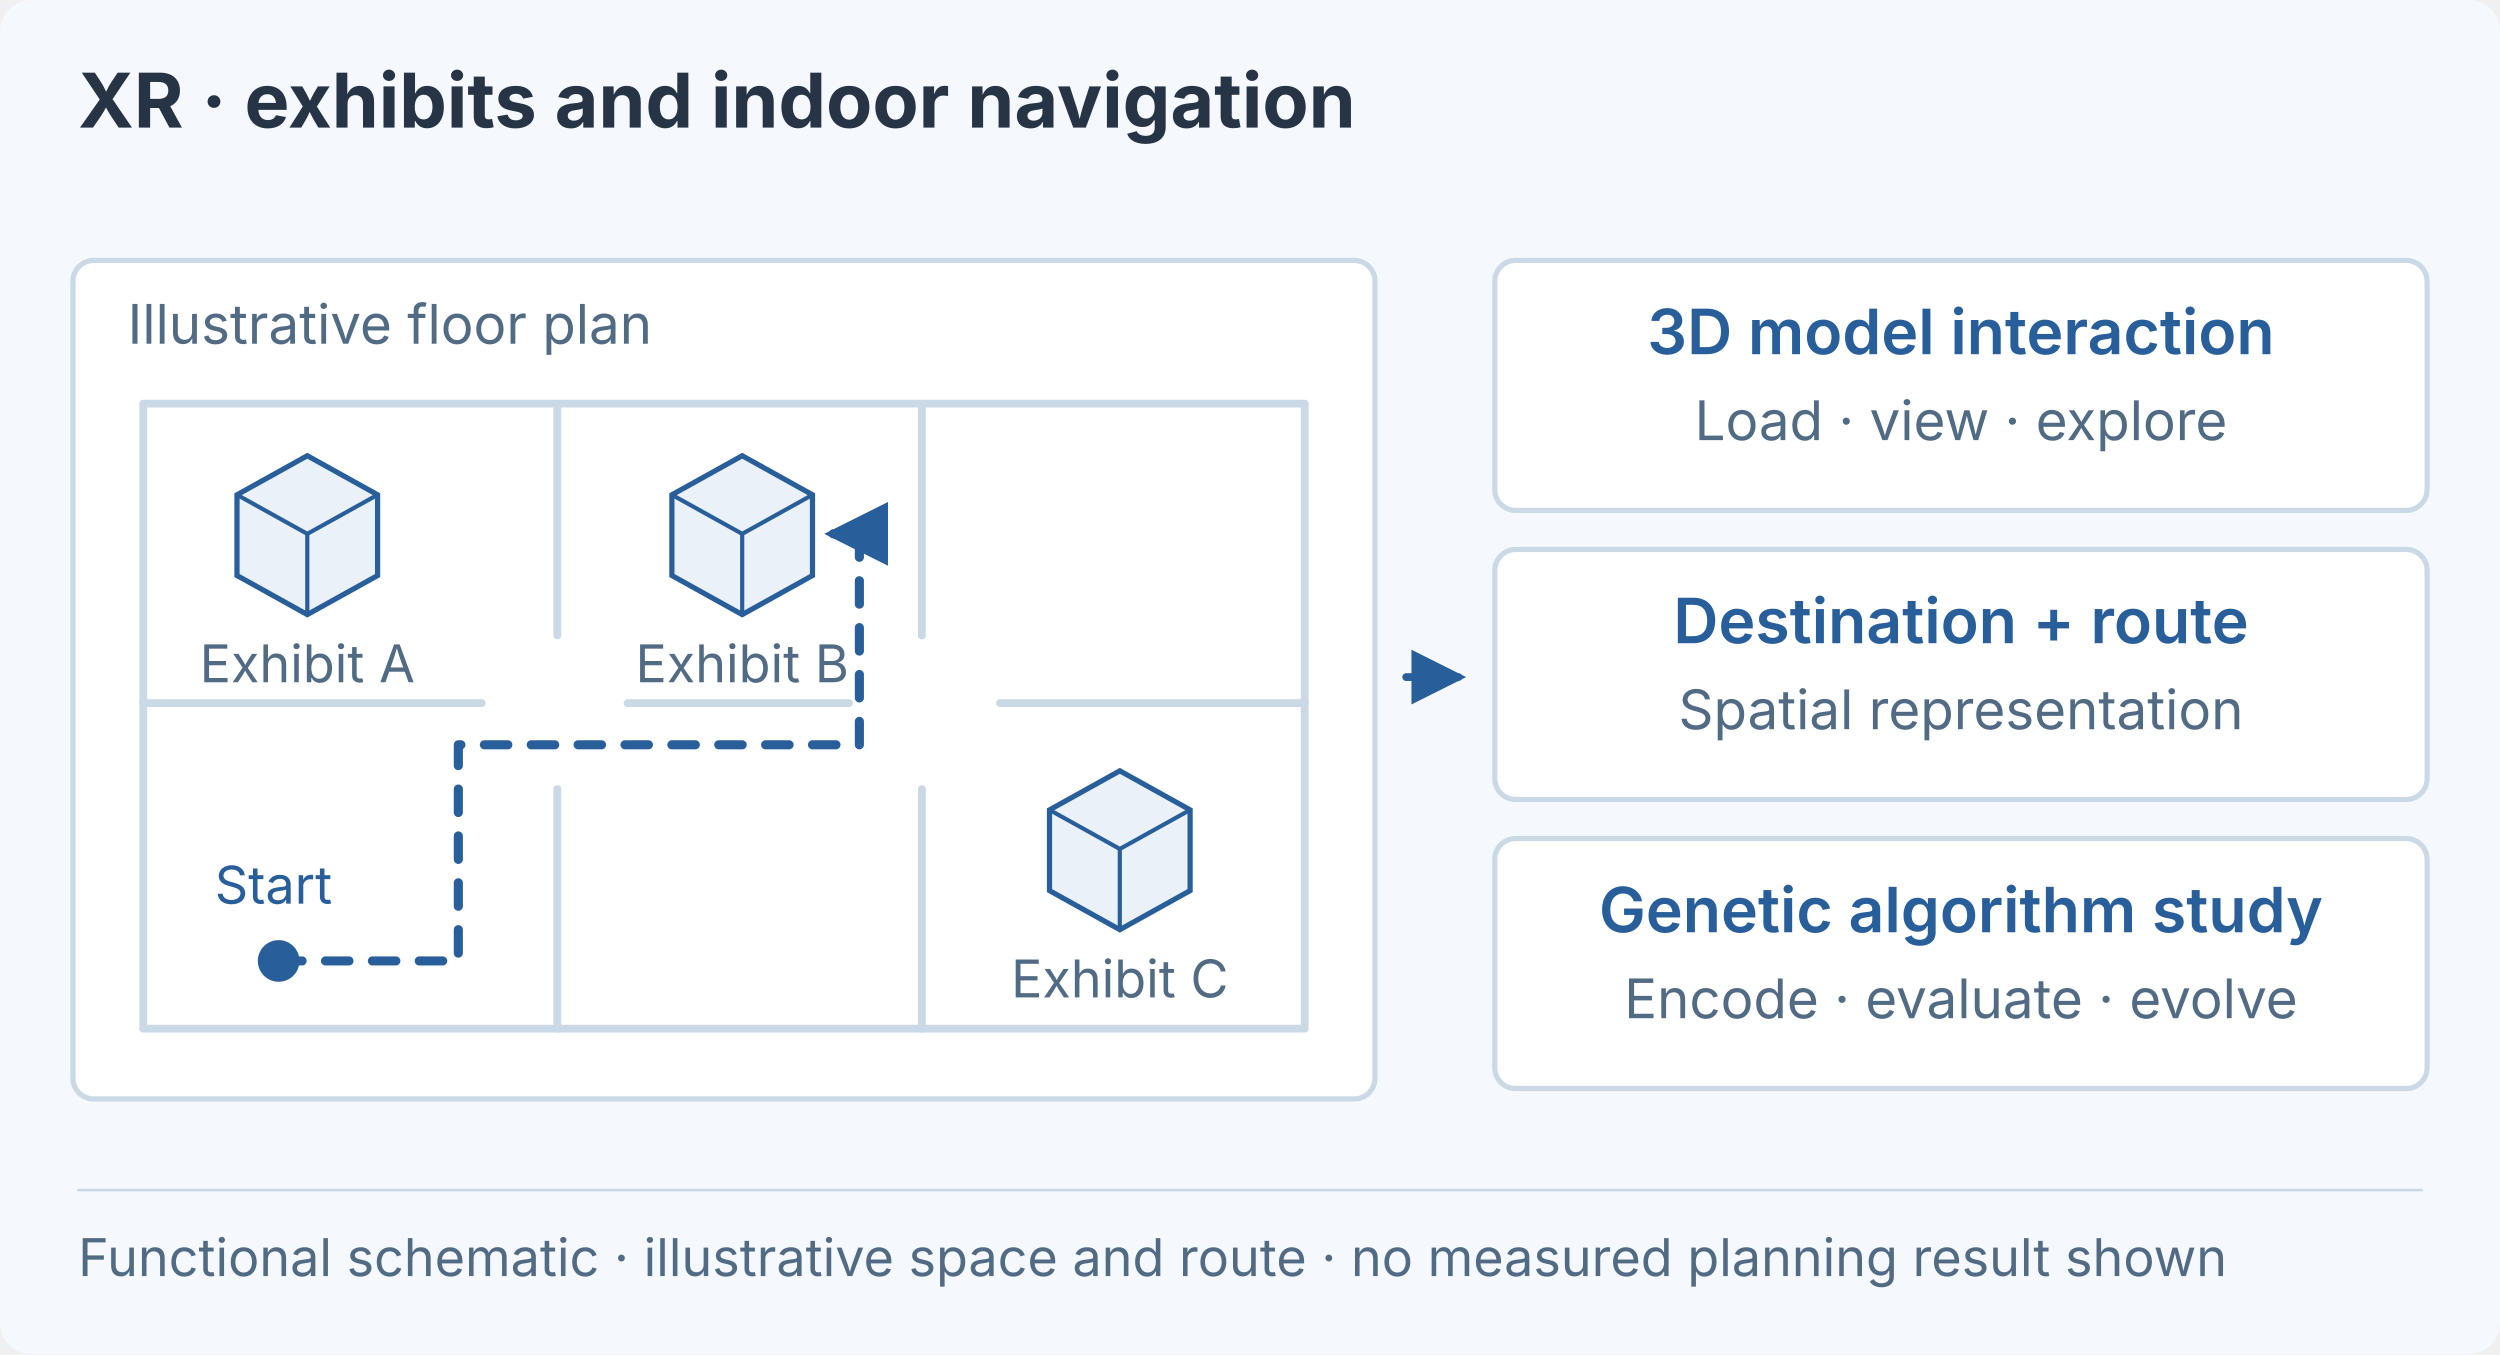
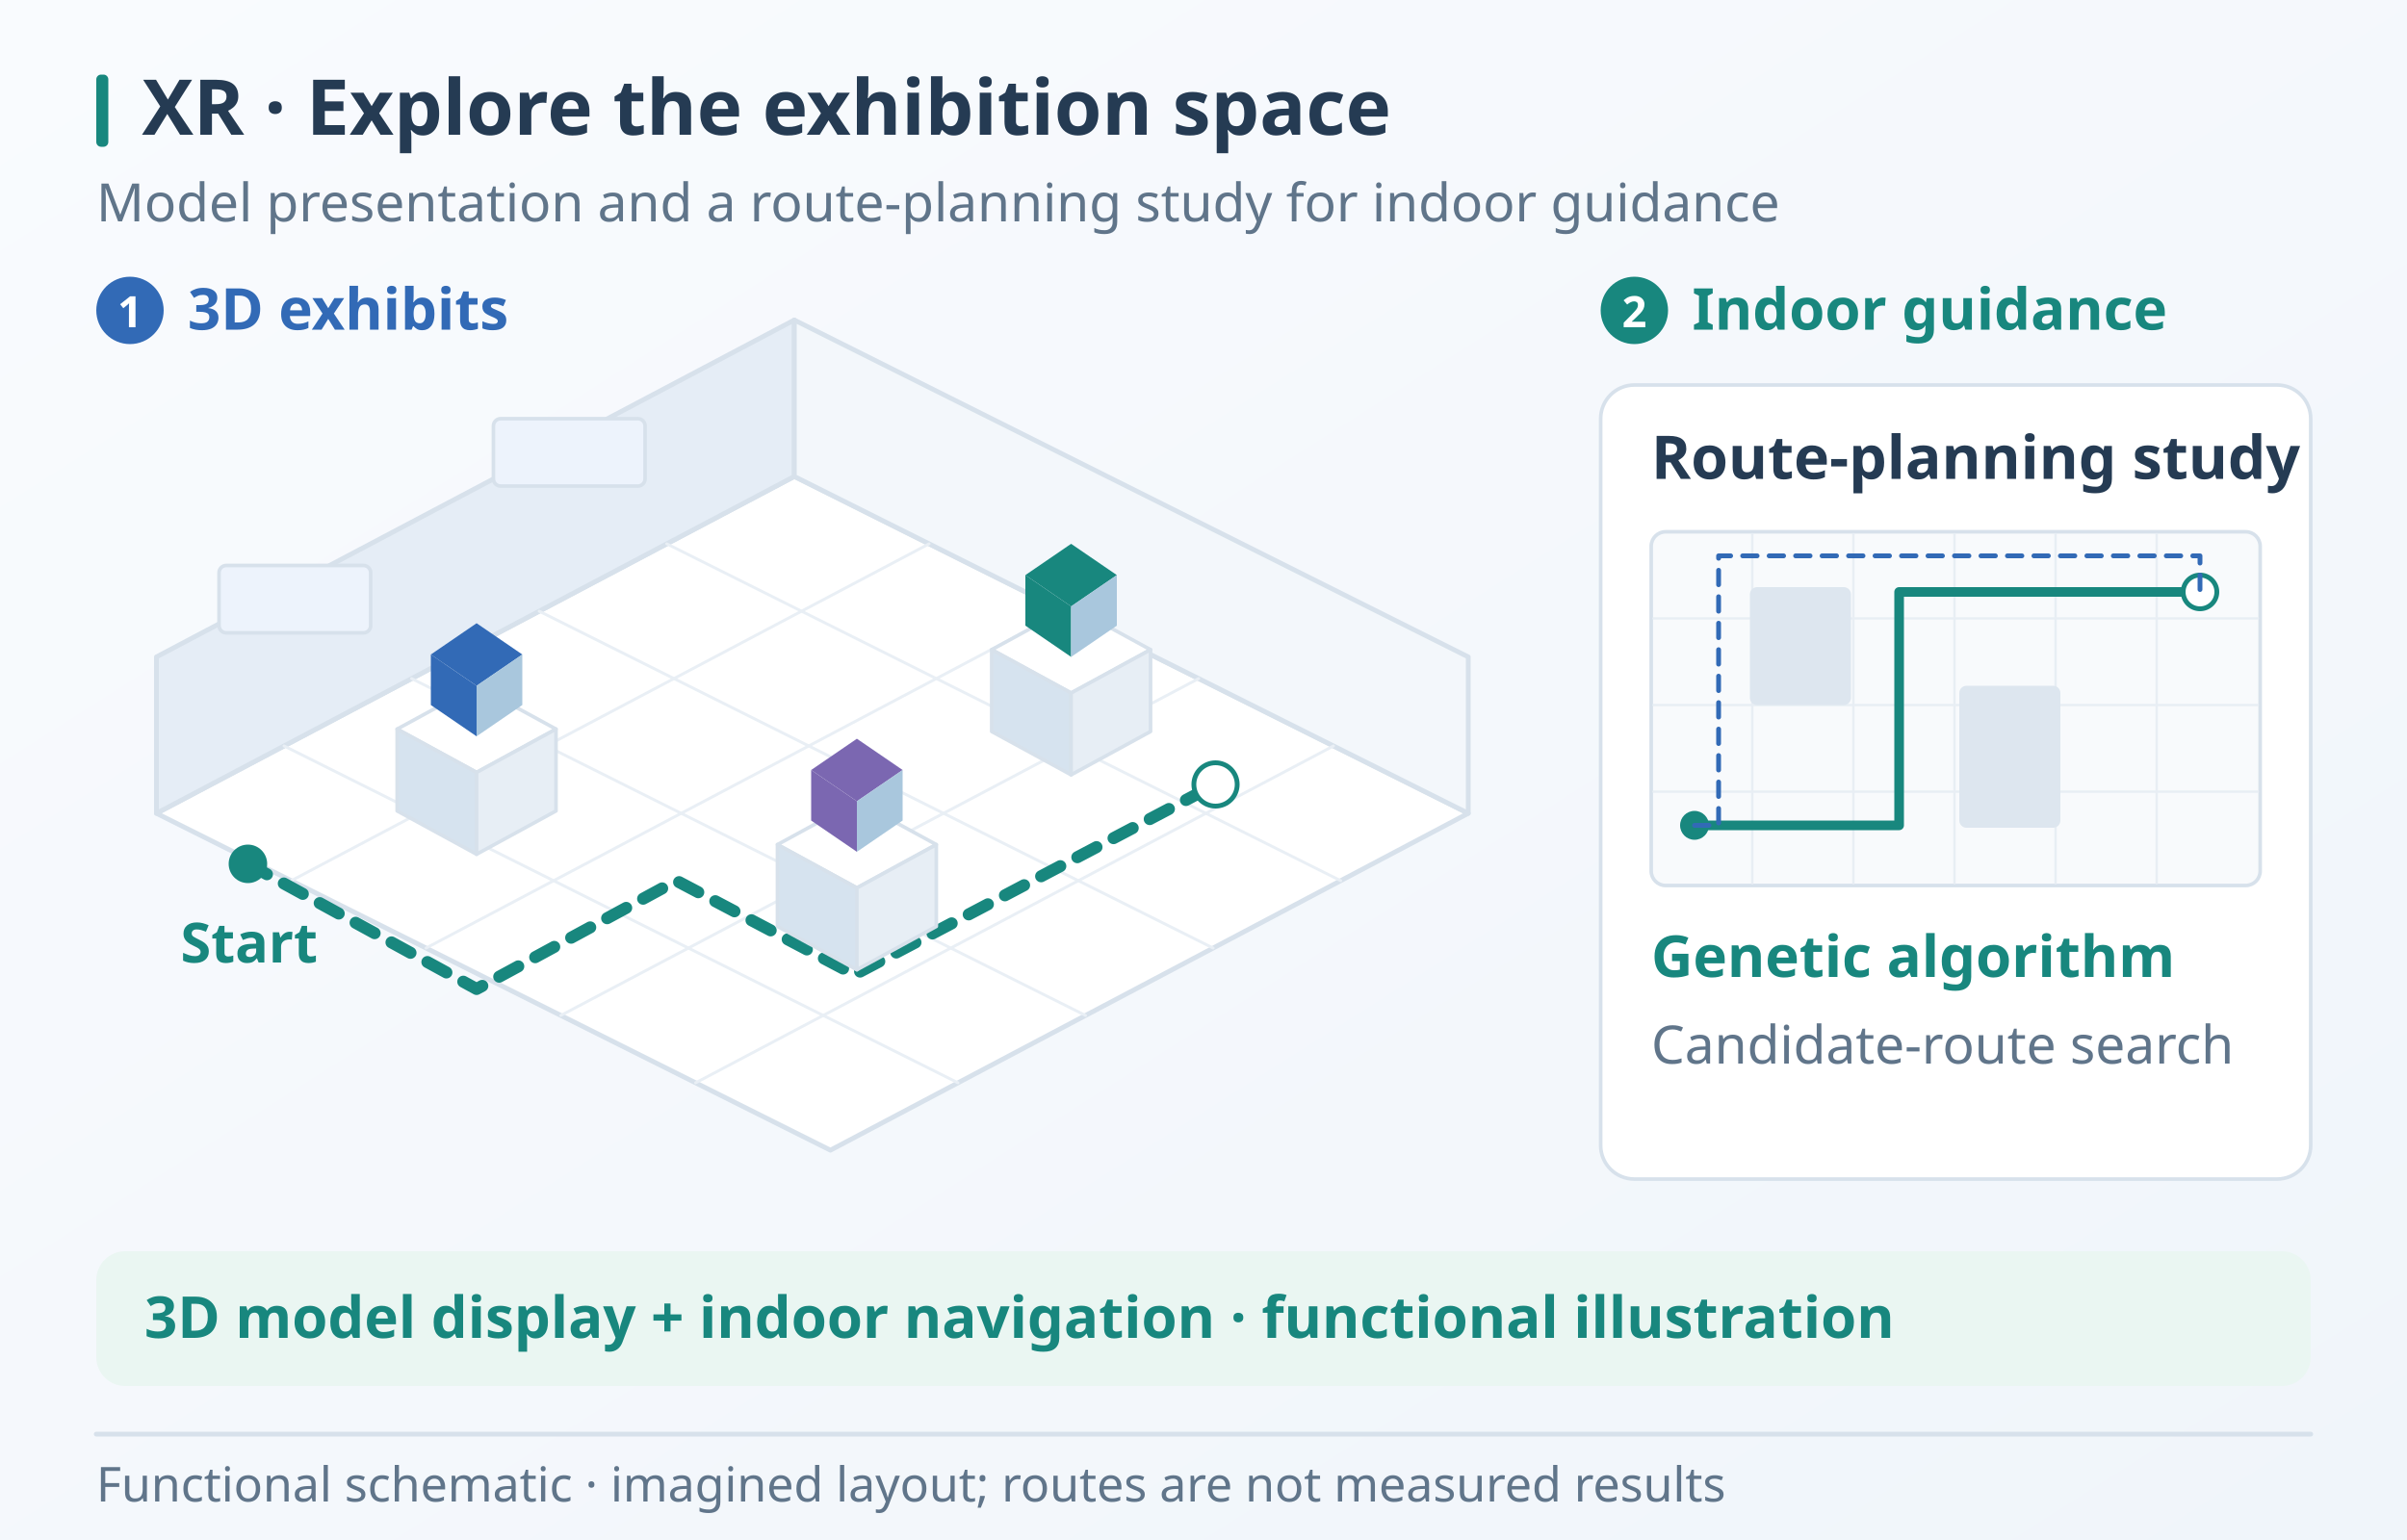
- <svg xmlns="http://www.w3.org/2000/svg" width="960" height="520" viewBox="0 0 960 520" role="img" aria-labelledby="title desc" lang="en">
+ <svg xmlns="http://www.w3.org/2000/svg" width="1000" height="640" viewBox="0 0 1000 640" role="img" aria-labelledby="title desc" lang="en">
  <defs>
-     <marker id="arrow" markerWidth="7" markerHeight="7" refX="6" refY="3.5" orient="auto">
-       <path d="M0,0 L7,3.5 L0,7 Z" fill="#285e99" />
+     <marker id="arrow" markerWidth="7" markerHeight="7" refX="6" refY="3.5" orient="auto-start-reverse">
+       <path d="M1 1 L6 3.5 L1 6" fill="none" stroke="context-stroke" stroke-width="1.5" stroke-linecap="round" stroke-linejoin="round" />
    </marker>
+     <linearGradient id="bg" x2="1" y2="1">
+       <stop stop-color="#f9fbfe" />
+       <stop offset="1" stop-color="#f0f5fa" />
+     </linearGradient>
  </defs>
-   <rect width="960" height="520" rx="12" fill="#f5f8fc" />
-   <g font-family="Inter, Segoe UI, Microsoft YaHei, PingFang SC, Noto Sans CJK SC, sans-serif">
-     <text x="30" y="49" font-size="29" font-weight="650" fill="#263445" text-anchor="start">XR · exhibits and indoor navigation</text>
-     <rect x="28" y="100" width="500" height="322" rx="8" fill="#ffffff" stroke="#cbd8e6" stroke-width="2" />
-     <text x="49" y="132" font-size="21" font-weight="400" fill="#526b84" text-anchor="start">Illustrative floor plan</text>
-     <path d="M55 155 H501 V395 H55 Z" fill="none" stroke="#cbd8e6" stroke-width="3" stroke-linecap="round" stroke-linejoin="round" />
-     <path d="M55 270 H185 M241 270 H326 M384 270 H501" fill="none" stroke="#cbd8e6" stroke-width="3" stroke-linecap="round" stroke-linejoin="round" />
-     <path d="M214 155 V244 M354 155 V244 M214 303 V395 M354 303 V395" fill="none" stroke="#cbd8e6" stroke-width="3" stroke-linecap="round" stroke-linejoin="round" />
-     <path d="M118 175 l27 15 v31 l-27 15 l-27 -15 v-31 Z" fill="#eaf1f9" stroke="#285e99" stroke-width="2" />
-     <path d="M91 190 L118 205 L145 190 M118 205 V236" fill="none" stroke="#285e99" stroke-width="1.6" stroke-linecap="round" stroke-linejoin="round" />
-     <text x="118" y="262" font-size="20" font-weight="400" fill="#526b84" text-anchor="middle">Exhibit A</text>
-     <path d="M285 175 l27 15 v31 l-27 15 l-27 -15 v-31 Z" fill="#eaf1f9" stroke="#285e99" stroke-width="2" />
-     <path d="M258 190 L285 205 L312 190 M285 205 V236" fill="none" stroke="#285e99" stroke-width="1.6" stroke-linecap="round" stroke-linejoin="round" />
-     <text x="285" y="262" font-size="20" font-weight="400" fill="#526b84" text-anchor="middle">Exhibit B</text>
-     <path d="M430 296 l27 15 v31 l-27 15 l-27 -15 v-31 Z" fill="#eaf1f9" stroke="#285e99" stroke-width="2" />
-     <path d="M403 311 L430 326 L457 311 M430 326 V357" fill="none" stroke="#285e99" stroke-width="1.6" stroke-linecap="round" stroke-linejoin="round" />
-     <text x="430" y="383" font-size="20" font-weight="400" fill="#526b84" text-anchor="middle">Exhibit C</text>
-     <path d="M107 369 H176 V286 H330 V205 H320" fill="none" stroke="#285e99" stroke-width="3.5" stroke-linecap="round" stroke-linejoin="round" stroke-dasharray="9 9" marker-end="url(#arrow)" />
-     <circle cx="107" cy="369" r="8" fill="#285e99" stroke="none" stroke-width="2" />
-     <text x="105" y="347" font-size="20" font-weight="400" fill="#285e99" text-anchor="middle">Start</text>
-     <path d="M540 260 H560" fill="none" stroke="#285e99" stroke-width="3" stroke-linecap="round" stroke-linejoin="round" marker-end="url(#arrow)" />
-     <rect x="574" y="100" width="358" height="96" rx="8" fill="#ffffff" stroke="#cbd8e6" stroke-width="2" />
-     <text x="753" y="136" font-size="24" font-weight="600" fill="#285e99" text-anchor="middle">3D model interaction</text>
-     <text x="753" y="169" font-size="21" font-weight="400" fill="#526b84" text-anchor="middle">Load · view · explore</text>
-     <rect x="574" y="211" width="358" height="96" rx="8" fill="#ffffff" stroke="#cbd8e6" stroke-width="2" />
-     <text x="753" y="247" font-size="24" font-weight="600" fill="#285e99" text-anchor="middle">Destination + route</text>
-     <text x="753" y="280" font-size="21" font-weight="400" fill="#526b84" text-anchor="middle">Spatial representation</text>
-     <rect x="574" y="322" width="358" height="96" rx="8" fill="#ffffff" stroke="#cbd8e6" stroke-width="2" />
-     <text x="753" y="358" font-size="24" font-weight="600" fill="#285e99" text-anchor="middle">Genetic algorithm study</text>
-     <text x="753" y="391" font-size="21" font-weight="400" fill="#526b84" text-anchor="middle">Encode · evaluate · evolve</text>
-     <path d="M30 457 H930" fill="none" stroke="#cbd8e6" stroke-width="1" stroke-linecap="round" stroke-linejoin="round" />
-     <text x="30" y="490" font-size="20" font-weight="400" fill="#526b84" text-anchor="start">Functional schematic · illustrative space and route · no measured planning result shown</text>
+   <rect width="1000" height="640" fill="url(#bg)" />
+   <g font-family="Segoe UI, Microsoft YaHei, PingFang SC, sans-serif">
+     <rect x="40" y="31" width="5" height="30" rx="2" fill="#18877e" stroke="none" stroke-width="1.5" />
+     <text x="59" y="56" font-size="32" fill="#253b53" font-weight="650" text-anchor="start">XR · Explore the exhibition space</text>
+     <text x="40" y="92" font-size="22" fill="#60758a" font-weight="500" text-anchor="start">Model presentation and a route-planning study for indoor guidance</text>
+     <circle cx="54" cy="129" r="14" fill="#326ab6" stroke="none" stroke-width="2" />
+     <text x="54" y="136" font-size="18" fill="#fff" font-weight="650" text-anchor="middle">1</text>
+     <text x="78" y="137" font-size="24" fill="#326ab6" font-weight="650" text-anchor="start">3D exhibits</text>
+     <circle cx="679" cy="129" r="14" fill="#18877e" stroke="none" stroke-width="2" />
+     <text x="679" y="136" font-size="18" fill="#fff" font-weight="650" text-anchor="middle">2</text>
+     <text x="703" y="137" font-size="24" fill="#18877e" font-weight="650" text-anchor="start">Indoor guidance</text>
+     <polygon points="65,338 330,198 610,338 345,478" fill="#fff" stroke="#d7e1eb" stroke-width="2" stroke-linejoin="round" />
+     <polygon points="65,338 65,273 330,133 330,198" fill="#e5edf6" stroke="#d7e1eb" stroke-width="2" stroke-linejoin="round" />
+     <polygon points="330,133 610,273 610,338 330,198" fill="#f3f7fb" stroke="#d7e1eb" stroke-width="2" stroke-linejoin="round" />
+     <path d="M118 310 L398 450" fill="none" stroke="#e9eff5" stroke-width="1.2" stroke-linecap="round" stroke-linejoin="round" />
+     <path d="M121 366 L386 226" fill="none" stroke="#e9eff5" stroke-width="1.2" stroke-linecap="round" stroke-linejoin="round" />
+     <path d="M171 282 L451 422" fill="none" stroke="#e9eff5" stroke-width="1.2" stroke-linecap="round" stroke-linejoin="round" />
+     <path d="M177 394 L442 254" fill="none" stroke="#e9eff5" stroke-width="1.2" stroke-linecap="round" stroke-linejoin="round" />
+     <path d="M224 254 L504 394" fill="none" stroke="#e9eff5" stroke-width="1.2" stroke-linecap="round" stroke-linejoin="round" />
+     <path d="M233 422 L498 282" fill="none" stroke="#e9eff5" stroke-width="1.2" stroke-linecap="round" stroke-linejoin="round" />
+     <path d="M277 226 L557 366" fill="none" stroke="#e9eff5" stroke-width="1.2" stroke-linecap="round" stroke-linejoin="round" />
+     <path d="M289 450 L554 310" fill="none" stroke="#e9eff5" stroke-width="1.2" stroke-linecap="round" stroke-linejoin="round" />
+     <path d="M103 359 L198 411 L281 366 L355 405 L505 326" fill="none" stroke="#18877e" stroke-width="5" stroke-linecap="round" stroke-linejoin="round" stroke-dasharray="9 8" />
+     <circle cx="103" cy="359" r="8" fill="#18877e" stroke="none" stroke-width="2" />
+     <circle cx="505" cy="326" r="9" fill="#fff" stroke="#18877e" stroke-width="2" />
+     <text x="75" y="400" font-size="23" fill="#18877e" font-weight="600" text-anchor="start">Start</text>
+     <polygon points="165,303 198,285 231,303 198,321" fill="#fff" stroke="#d7e1eb" stroke-width="1.5" stroke-linejoin="round" />
+     <polygon points="165,303 198,321 198,355 165,337" fill="#d6e3ef" stroke="#d7e1eb" stroke-width="1.5" stroke-linejoin="round" />
+     <polygon points="198,321 231,303 231,337 198,355" fill="#e7eef5" stroke="#d7e1eb" stroke-width="1.5" stroke-linejoin="round" />
+     <polygon points="179,272 198,259 217,272 198,285" fill="#326ab6" stroke="none" stroke-width="1.5" stroke-linejoin="round" />
+     <polygon points="179,272 198,285 198,306 179,293" fill="#326ab6" stroke="none" stroke-width="1.5" stroke-linejoin="round" />
+     <polygon points="198,285 217,272 217,293 198,306" fill="#a9c7dd" stroke="none" stroke-width="1.5" stroke-linejoin="round" />
+     <polygon points="323,351 356,333 389,351 356,369" fill="#fff" stroke="#d7e1eb" stroke-width="1.5" stroke-linejoin="round" />
+     <polygon points="323,351 356,369 356,403 323,385" fill="#d6e3ef" stroke="#d7e1eb" stroke-width="1.5" stroke-linejoin="round" />
+     <polygon points="356,369 389,351 389,385 356,403" fill="#e7eef5" stroke="#d7e1eb" stroke-width="1.5" stroke-linejoin="round" />
+     <polygon points="337,320 356,307 375,320 356,333" fill="#7b67b1" stroke="none" stroke-width="1.5" stroke-linejoin="round" />
+     <polygon points="337,320 356,333 356,354 337,341" fill="#7b67b1" stroke="none" stroke-width="1.5" stroke-linejoin="round" />
+     <polygon points="356,333 375,320 375,341 356,354" fill="#a9c7dd" stroke="none" stroke-width="1.5" stroke-linejoin="round" />
+     <polygon points="412,270 445,252 478,270 445,288" fill="#fff" stroke="#d7e1eb" stroke-width="1.5" stroke-linejoin="round" />
+     <polygon points="412,270 445,288 445,322 412,304" fill="#d6e3ef" stroke="#d7e1eb" stroke-width="1.5" stroke-linejoin="round" />
+     <polygon points="445,288 478,270 478,304 445,322" fill="#e7eef5" stroke="#d7e1eb" stroke-width="1.5" stroke-linejoin="round" />
+     <polygon points="426,239 445,226 464,239 445,252" fill="#18877e" stroke="none" stroke-width="1.5" stroke-linejoin="round" />
+     <polygon points="426,239 445,252 445,273 426,260" fill="#18877e" stroke="none" stroke-width="1.5" stroke-linejoin="round" />
+     <polygon points="445,252 464,239 464,260 445,273" fill="#a9c7dd" stroke="none" stroke-width="1.5" stroke-linejoin="round" />
+     <rect x="91" y="235" width="63" height="28" rx="3" fill="#edf3fc" stroke="#d7e1eb" stroke-width="1.5" />
+     <rect x="205" y="174" width="63" height="28" rx="3" fill="#edf3fc" stroke="#d7e1eb" stroke-width="1.5" />
+     <rect x="665" y="160" width="295" height="330" rx="14" fill="#fff" stroke="#d7e1eb" stroke-width="1.5" />
+     <text x="686" y="199" font-size="25" fill="#253b53" font-weight="650" text-anchor="start">Route-planning study</text>
+     <rect x="686" y="221" width="253" height="147" rx="6" fill="#f8fafc" stroke="#d7e1eb" stroke-width="1.5" />
+     <path d="M728 222 V367" fill="none" stroke="#e8eef4" stroke-width="1" stroke-linecap="round" stroke-linejoin="round" />
+     <path d="M770 222 V367" fill="none" stroke="#e8eef4" stroke-width="1" stroke-linecap="round" stroke-linejoin="round" />
+     <path d="M812 222 V367" fill="none" stroke="#e8eef4" stroke-width="1" stroke-linecap="round" stroke-linejoin="round" />
+     <path d="M854 222 V367" fill="none" stroke="#e8eef4" stroke-width="1" stroke-linecap="round" stroke-linejoin="round" />
+     <path d="M896 222 V367" fill="none" stroke="#e8eef4" stroke-width="1" stroke-linecap="round" stroke-linejoin="round" />
+     <path d="M687 257 H938" fill="none" stroke="#e8eef4" stroke-width="1" stroke-linecap="round" stroke-linejoin="round" />
+     <path d="M687 293 H938" fill="none" stroke="#e8eef4" stroke-width="1" stroke-linecap="round" stroke-linejoin="round" />
+     <path d="M687 329 H938" fill="none" stroke="#e8eef4" stroke-width="1" stroke-linecap="round" stroke-linejoin="round" />
+     <rect x="727" y="244" width="42" height="49" rx="3" fill="#dde6ef" stroke="none" stroke-width="1.5" />
+     <rect x="814" y="285" width="42" height="59" rx="3" fill="#dde6ef" stroke="none" stroke-width="1.5" />
+     <path d="M704 343 H789 V246 H914" fill="none" stroke="#18877e" stroke-width="4" stroke-linecap="round" stroke-linejoin="round" />
+     <circle cx="704" cy="343" r="6" fill="#18877e" stroke="none" stroke-width="2" />
+     <circle cx="914" cy="246" r="7" fill="#fff" stroke="#18877e" stroke-width="2" />
+     <path d="M704 343 H714 V231 H914 V246" fill="none" stroke="#326ab6" stroke-width="2" stroke-linecap="round" stroke-linejoin="round" stroke-dasharray="6 5" />
+     <text x="686" y="406" font-size="24" fill="#18877e" font-weight="650" text-anchor="start">Genetic algorithm</text>
+     <text x="686" y="442" font-size="22" fill="#60758a" font-weight="500" text-anchor="start">Candidate-route search</text>
+     <rect x="40" y="520" width="920" height="56" rx="12" fill="#eaf6f2" stroke="none" stroke-width="1.5" />
+     <text x="60" y="556" font-size="24" fill="#18877e" font-weight="550" text-anchor="start">3D model display + indoor navigation · functional illustration</text>
+     <path d="M40 596 H960" fill="none" stroke="#d7e1eb" stroke-width="2" stroke-linecap="round" stroke-linejoin="round" />
+     <text x="40" y="624" font-size="20" fill="#60758a" font-weight="500" text-anchor="start">Functional schematic · imagined layout; routes are not measured results</text>
  </g>
</svg>
